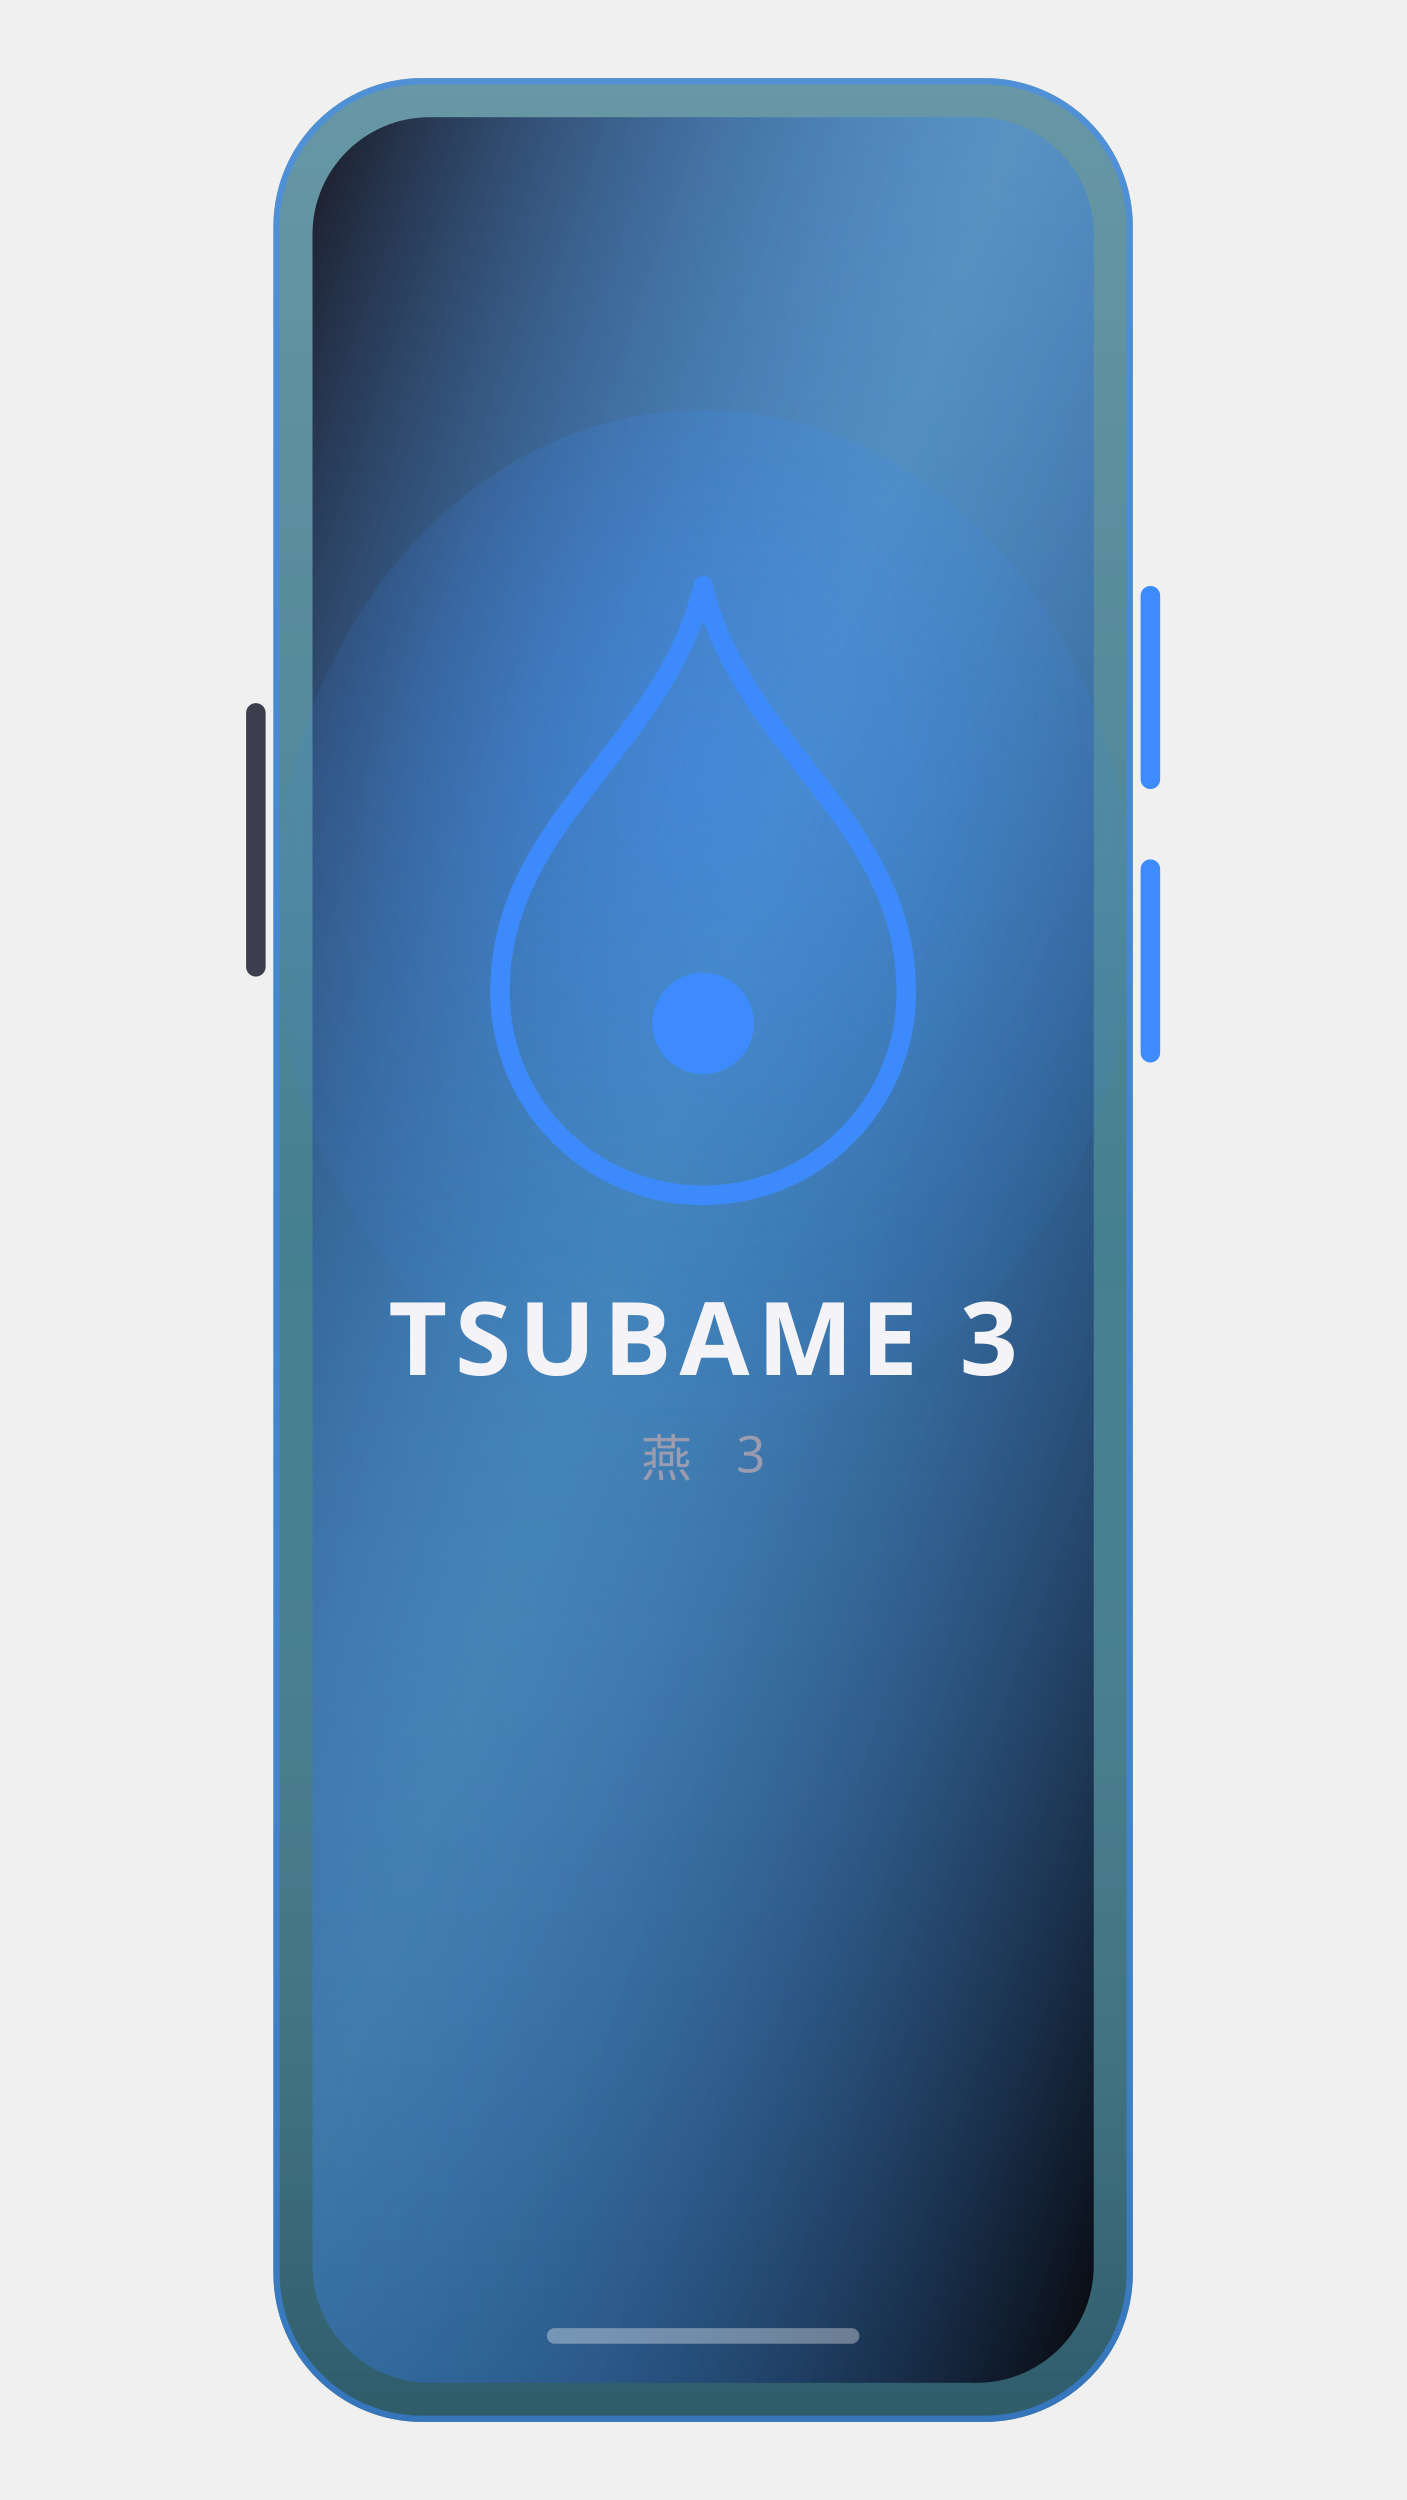
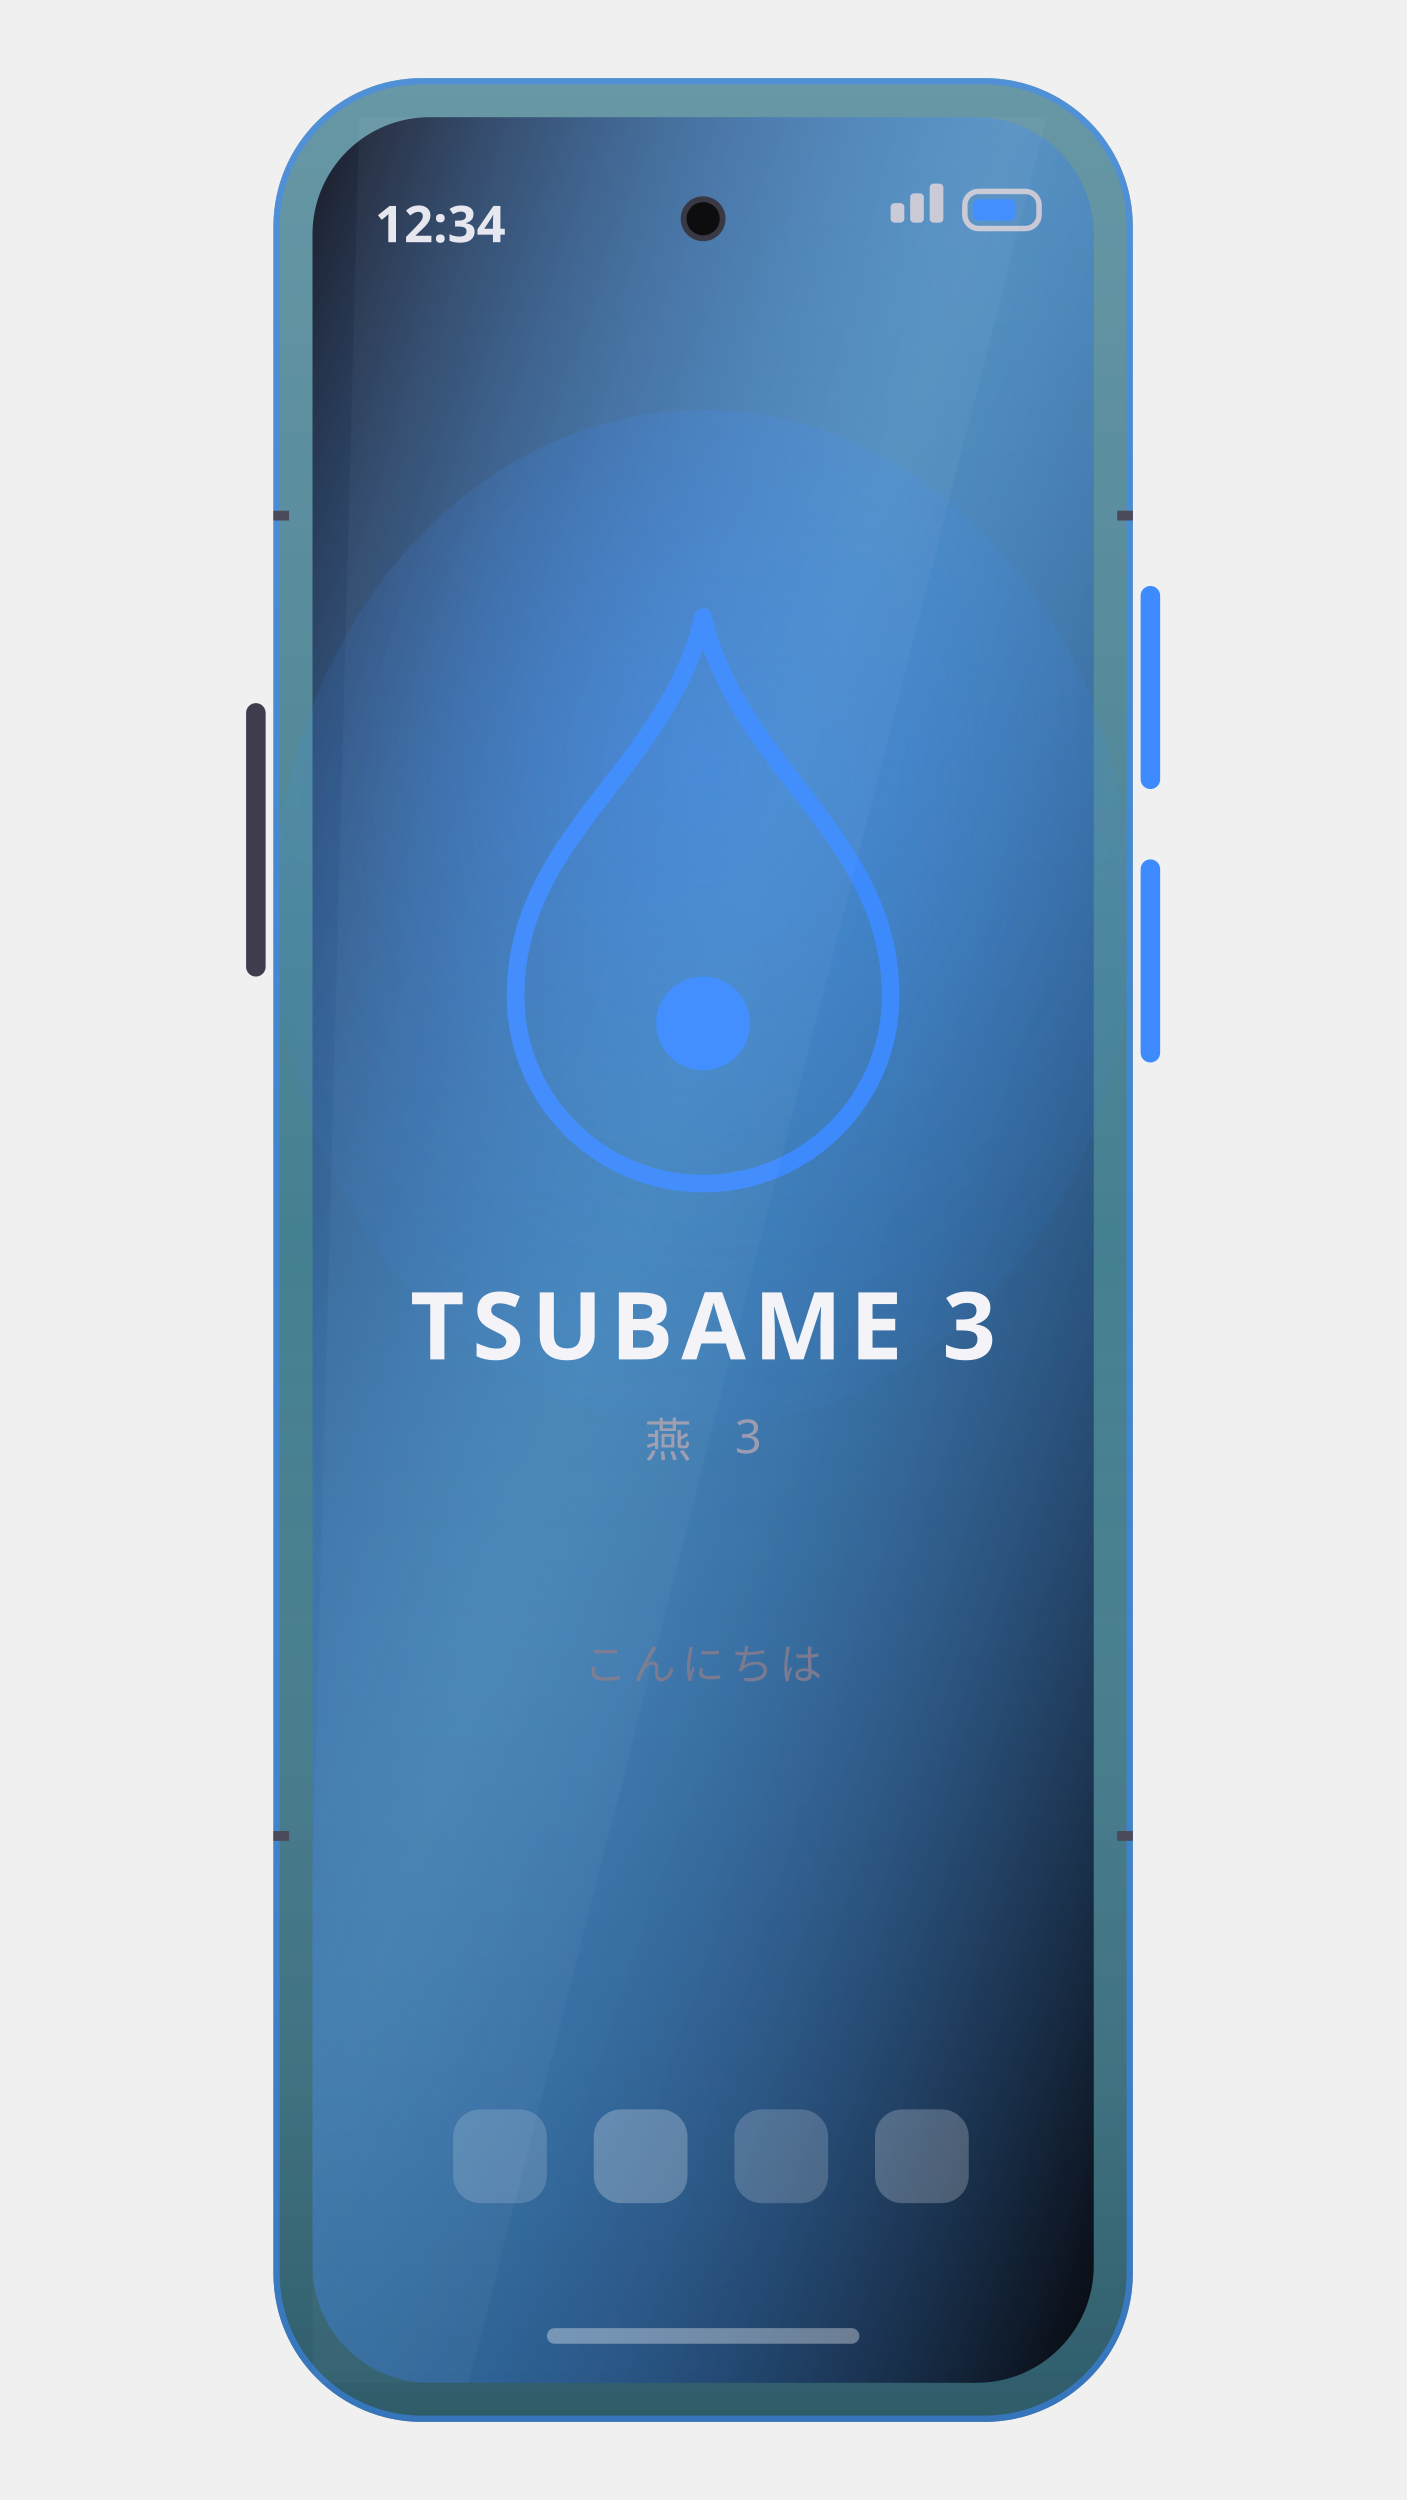
<svg xmlns="http://www.w3.org/2000/svg" viewBox="0 0 360 640" role="img" aria-label="TSUBAME 3">
  <defs>
    <linearGradient id="scrtsubame31" x1="0" y1="0" x2="1" y2="1">
      <stop offset="0" stop-color="#1b1b26" />
      <stop offset="0.45" stop-color="#3d8bff" stop-opacity="0.34" />
      <stop offset="1" stop-color="#07070b" />
    </linearGradient>
    <radialGradient id="flaretsubame31" cx="0.5" cy="0.35" r="0.75">
      <stop offset="0" stop-color="#3d8bff" stop-opacity="0.42" />
      <stop offset="0.55" stop-color="#3d8bff" stop-opacity="0.12" />
      <stop offset="1" stop-color="#3d8bff" stop-opacity="0" />
    </radialGradient>
    <linearGradient id="metaltsubame31" x1="0" y1="0" x2="0" y2="1">
      <stop offset="0" stop-color="#ffffff" stop-opacity="0.22" />
      <stop offset="0.5" stop-color="#ffffff" stop-opacity="0.04" />
      <stop offset="1" stop-color="#000000" stop-opacity="0.25" />
    </linearGradient>
  </defs>
  <rect x="70" y="20" width="220" height="600" rx="38" fill="#3d7a8c" />
  <rect x="70" y="20" width="220" height="600" rx="38" fill="url(#metaltsubame31)" />
  <rect x="70.8" y="20.8" width="218.4" height="598.4" rx="37.2" fill="none" stroke="#3d8bff" stroke-opacity="0.55" stroke-width="1.6" />
+   <path d="M70 132 h4 M70 470 h4 M286 132 h4 M286 470 h4" stroke="#4a4a5a" stroke-width="2.5" />
  <rect x="80" y="30" width="200" height="580" rx="30" fill="url(#scrtsubame31)" />
  <ellipse cx="180" cy="235" rx="110" ry="130" fill="url(#flaretsubame31)" />
-   <path d="M180 150 c-10 42 -52 60 -52 104 a52 52 0 0 0 104 0 c0 -44 -42 -62 -52 -104z" fill="none" stroke="#3d8bff" stroke-width="5" stroke-linejoin="round" opacity="0.95" />
-   <circle cx="180" cy="262" r="13" fill="#3d8bff" />
-   <text x="180" y="352" font-family="'Noto Sans JP',sans-serif" font-size="26" font-weight="800" fill="#f4f4f8" text-anchor="middle" letter-spacing="2">TSUBAME 3</text>
-   <text x="180" y="378" font-family="'Noto Sans JP',sans-serif" font-size="13" fill="#9c9cb0" text-anchor="middle" letter-spacing="4">燕 3</text>
+   <circle cx="180" cy="56" r="5" fill="#050508" stroke="#33333f" stroke-width="1.5" />
+   <text x="96" y="62" font-family="'Noto Sans JP',sans-serif" font-size="13" font-weight="700" fill="#e6e6ee">12:34</text>
+   <rect x="228" y="52" width="3.5" height="5" rx="1" fill="#c9c9d6" />
+   <rect x="233" y="49.5" width="3.5" height="7.5" rx="1" fill="#c9c9d6" />
+   <rect x="238" y="47" width="3.5" height="10" rx="1" fill="#c9c9d6" />
+   <rect x="247" y="49" width="19" height="9.5" rx="3.5" fill="none" stroke="#c9c9d6" stroke-width="1.4" />
+   <rect x="249" y="51" width="11" height="5.5" rx="1.5" fill="#3d8bff" />
+   <path d="M180 158 c-9 39 -48 56 -48 97 a48 48 0 0 0 96 0 c0 -41 -39 -58 -48 -97z" fill="none" stroke="#3d8bff" stroke-width="4.5" stroke-linejoin="round" opacity="0.95" />
+   <circle cx="180" cy="262" r="12" fill="#3d8bff" />
+   <text x="180" y="348" font-family="'Noto Sans JP',sans-serif" font-size="24" font-weight="800" fill="#f4f4f8" text-anchor="middle" letter-spacing="2">TSUBAME 3</text>
+   <text x="180" y="373" font-family="'Noto Sans JP',sans-serif" font-size="12" fill="#9c9cb0" text-anchor="middle" letter-spacing="4">燕 3</text>
+   <text x="180" y="430" font-family="'Noto Sans JP',sans-serif" font-size="11" fill="#7a7a90" text-anchor="middle" letter-spacing="1.5">こんにちは</text>
+   <rect x="116" y="540" width="24" height="24" rx="7" fill="#ffffff" opacity="0.16" />
+   <rect x="152" y="540" width="24" height="24" rx="7" fill="#ffffff" opacity="0.24" />
+   <rect x="188" y="540" width="24" height="24" rx="7" fill="#ffffff" opacity="0.18" />
+   <rect x="224" y="540" width="24" height="24" rx="7" fill="#ffffff" opacity="0.22" />
  <rect x="140" y="596" width="80" height="4" rx="2" fill="#ffffff" opacity="0.35" />
+   <path d="M92 30 L268 30 L120 610 L80 610 L80 480 Z" fill="#ffffff" opacity="0.035" />
  <rect x="292" y="150" width="5" height="52" rx="2.5" fill="#3d8bff" />
  <rect x="292" y="220" width="5" height="52" rx="2.5" fill="#3d8bff" />
  <rect x="63" y="180" width="5" height="70" rx="2.5" fill="#3d3d4e" />
</svg>
